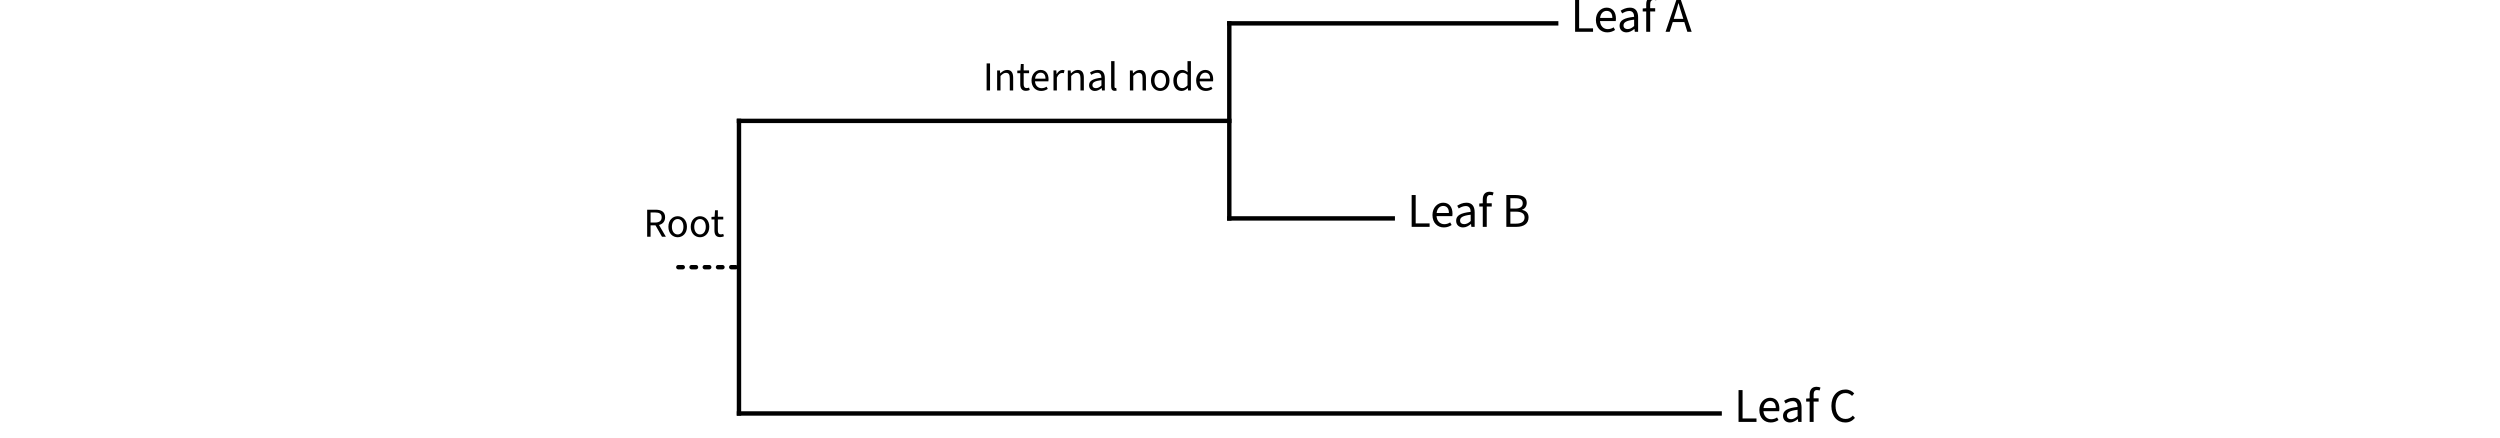
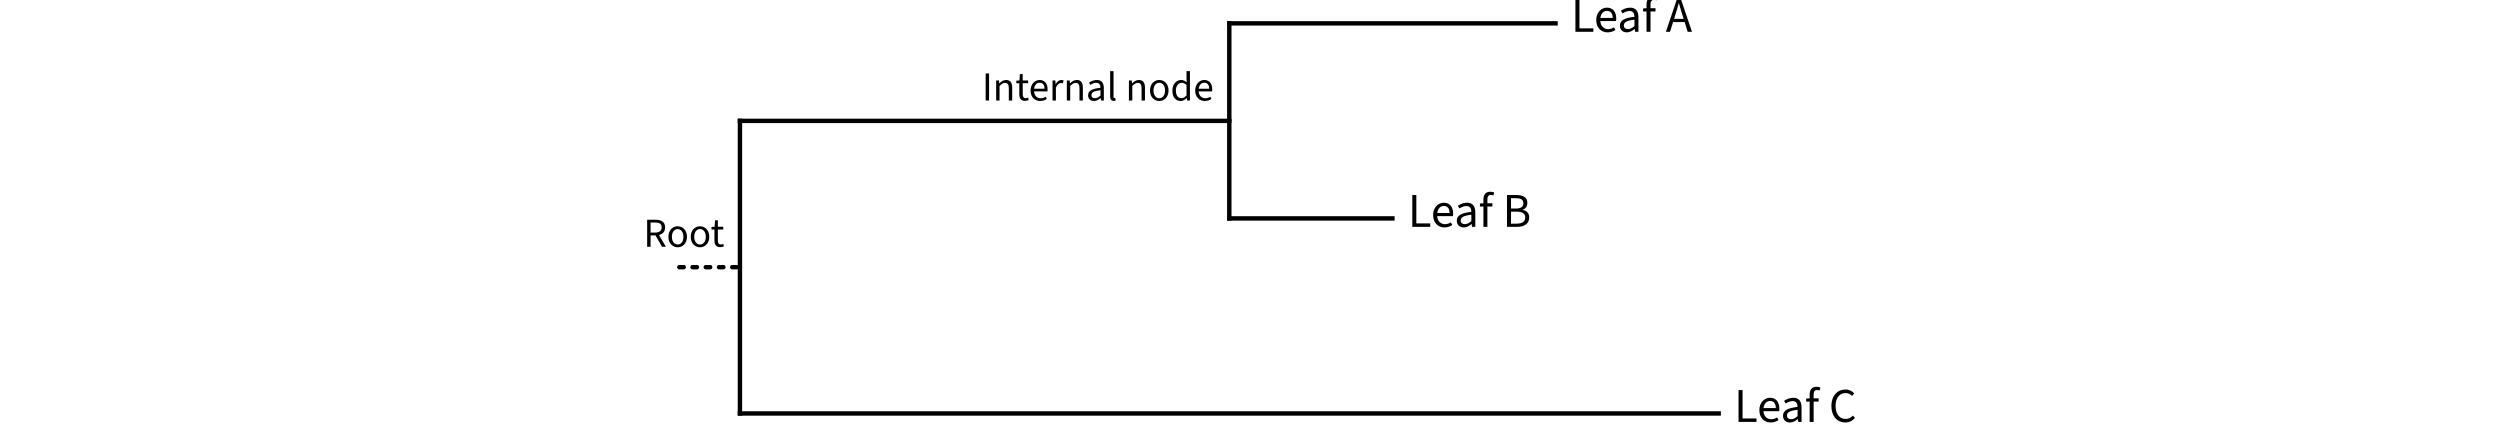
<svg xmlns="http://www.w3.org/2000/svg" xmlns:xlink="http://www.w3.org/1999/xlink" class="typst-doc" viewBox="0 0 566.929 99.213" width="566.929pt" height="99.213pt">
  <g>
    <g class="typst-group" transform="matrix(1 0 0 1 145.9646 0)">
      <g>
-         <path class="typst-shape" fill="none" stroke="#000000" stroke-width="1" stroke-linecap="round" stroke-linejoin="miter" stroke-miterlimit="4" stroke-dashoffset="0" stroke-dasharray="1 2" transform="matrix(1 0 0 1 7.8634 60.58762)" d="M 0 0h 13.75 " />
-         <path class="typst-shape" fill="none" stroke="#000000" stroke-width="1" stroke-linecap="square" stroke-linejoin="miter" stroke-miterlimit="4" transform="matrix(1 0 0 1 21.6134 27.41265)" d="M 0 0v 66.35 " />
-         <path class="typst-shape" fill="none" stroke="#000000" stroke-width="1" stroke-linecap="square" stroke-linejoin="miter" stroke-miterlimit="4" transform="matrix(1 0 0 1 21.6134 27.41265)" d="M 0 0h 111.192 " />
+         <path class="typst-shape" fill="none" stroke="#000000" stroke-width="1" stroke-linecap="round" stroke-linejoin="miter" stroke-miterlimit="4" stroke-dashoffset="0" stroke-dasharray="1 2" transform="matrix(1 0 0 1 8.0834 60.58762)" d="M 0 0h 13.75 " />
+         <path class="typst-shape" fill="none" stroke="#000000" stroke-width="1" stroke-linecap="square" stroke-linejoin="miter" stroke-miterlimit="4" transform="matrix(1 0 0 1 21.8334 27.41265)" d="M 0 0v 66.35 " />
+         <path class="typst-shape" fill="none" stroke="#000000" stroke-width="1" stroke-linecap="square" stroke-linejoin="miter" stroke-miterlimit="4" transform="matrix(1 0 0 1 21.8334 27.41265)" d="M 0 0h 110.972 " />
        <path class="typst-shape" fill="none" stroke="#000000" stroke-width="1" stroke-linecap="square" stroke-linejoin="miter" stroke-miterlimit="4" transform="matrix(1 0 0 1 132.8052 5.296)" d="M 0 0v 44.233 " />
-         <path class="typst-shape" fill="none" stroke="#000000" stroke-width="1" stroke-linecap="square" stroke-linejoin="miter" stroke-miterlimit="4" transform="matrix(1 0 0 1 132.8052 5.296)" d="M 0 0h 74.128 " />
-         <path class="typst-shape" fill="none" stroke="#000000" stroke-width="1" stroke-linecap="square" stroke-linejoin="miter" stroke-miterlimit="4" transform="matrix(1 0 0 1 132.8052 49.5293)" d="M 0 0h 37.064 " />
-         <path class="typst-shape" fill="none" stroke="#000000" stroke-width="1" stroke-linecap="square" stroke-linejoin="miter" stroke-miterlimit="4" transform="matrix(1 0 0 1 21.6134 93.7626)" d="M 0 0h 222.384 " />
-         <g class="typst-text" transform="matrix(1 0 0 -1 -0.05 53.68952)">
+         <path class="typst-shape" fill="none" stroke="#000000" stroke-width="1" stroke-linecap="square" stroke-linejoin="miter" stroke-miterlimit="4" transform="matrix(1 0 0 1 132.8052 5.296)" d="M 0 0h 73.981 " />
+         <path class="typst-shape" fill="none" stroke="#000000" stroke-width="1" stroke-linecap="square" stroke-linejoin="miter" stroke-miterlimit="4" transform="matrix(1 0 0 1 132.8052 49.5293)" d="M 0 0h 36.991 " />
+         <path class="typst-shape" fill="none" stroke="#000000" stroke-width="1" stroke-linecap="square" stroke-linejoin="miter" stroke-miterlimit="4" transform="matrix(1 0 0 1 21.8334 93.7626)" d="M 0 0h 221.944 " />
+         <g class="typst-text" transform="matrix(1 0 0 -1 -0.05 55.96762)">
          <use xlink:href="#g31219937ED4984B7DA5D4BB72FF9F8D" x="0" y="0" fill="oklch(68.000% 0.012 -95.500deg)" fill-rule="nonzero" />
          <use xlink:href="#gAFF450DAE1487F89AB2B204CC14F2938" x="5.227" y="0" fill="oklch(68.000% 0.012 -95.500deg)" fill-rule="nonzero" />
          <use xlink:href="#gAFF450DAE1487F89AB2B204CC14F2938" x="10.294" y="0" fill="oklch(68.000% 0.012 -95.500deg)" fill-rule="nonzero" />
          <use xlink:href="#g5589ADDE2288CB94681743E50A23368F" x="15.203" y="0" fill="oklch(68.000% 0.012 -95.500deg)" fill-rule="nonzero" />
        </g>
-         <g class="typst-text" transform="matrix(1 0 0 -1 76.93015 20.51455)">
+         <g class="typst-text" transform="matrix(1 0 0 -1 76.71015 22.79265)">
          <use xlink:href="#g2E63D7AAF8FF110D76192BCA22B2AC67" x="0" y="0" fill="oklch(68.000% 0.012 -95.500deg)" fill-rule="nonzero" />
          <use xlink:href="#gA314E40FBFFB3FA2934E4464457FDA51" x="2.459" y="0" fill="oklch(68.000% 0.012 -95.500deg)" fill-rule="nonzero" />
          <use xlink:href="#g5589ADDE2288CB94681743E50A23368F" x="7.574" y="0" fill="oklch(68.000% 0.012 -95.500deg)" fill-rule="nonzero" />
          <use xlink:href="#g86DDA9FF35B1A244258D14EF2510E2CA" x="10.603" y="0" fill="oklch(68.000% 0.012 -95.500deg)" fill-rule="nonzero" />
          <use xlink:href="#g86F81373AF7C0FAB5EE4907B198400F6" x="15.241" y="0" fill="oklch(68.000% 0.012 -95.500deg)" fill-rule="nonzero" />
          <use xlink:href="#gA314E40FBFFB3FA2934E4464457FDA51" x="18.485" y="0" fill="oklch(68.000% 0.012 -95.500deg)" fill-rule="nonzero" />
          <use xlink:href="#g7861E29E328024C0DB1316EAD1B388BC" x="23.599" y="0" fill="oklch(68.000% 0.012 -95.500deg)" fill-rule="nonzero" />
          <use xlink:href="#gE2B9237DC5612F6996F951C85D67012E" x="28.312" y="0" fill="oklch(68.000% 0.012 -95.500deg)" fill-rule="nonzero" />
          <use xlink:href="#gA314E40FBFFB3FA2934E4464457FDA51" x="32.566" y="0" fill="oklch(68.000% 0.012 -95.500deg)" fill-rule="nonzero" />
          <use xlink:href="#gAFF450DAE1487F89AB2B204CC14F2938" x="37.681" y="0" fill="oklch(68.000% 0.012 -95.500deg)" fill-rule="nonzero" />
          <use xlink:href="#gF7C0CBE20DAC670E6D9CE5CC745A0294" x="42.748" y="0" fill="oklch(68.000% 0.012 -95.500deg)" fill-rule="nonzero" />
          <use xlink:href="#g86DDA9FF35B1A244258D14EF2510E2CA" x="47.937" y="0" fill="oklch(68.000% 0.012 -95.500deg)" fill-rule="nonzero" />
        </g>
-         <g class="typst-text" transform="matrix(1 0 0 -1 210.2331 7.21)">
+         <g class="typst-text" transform="matrix(1 0 0 -1 210.3064 7.21)">
          <use xlink:href="#gCC57CF18E22FAED51DACB1824D15E758" x="0" y="0" fill="#000000" fill-rule="nonzero" />
          <use xlink:href="#g952321E4424421CC55738D692ABBBB8F" x="5.214" y="0" fill="#000000" fill-rule="nonzero" />
          <use xlink:href="#g97926E944072FB8E532838AEE0E2DD79" x="10.516" y="0" fill="#000000" fill-rule="nonzero" />
          <use xlink:href="#g49555CB2166E424105A539BB5931EEC1" x="16.06" y="0" fill="#000000" fill-rule="nonzero" />
          <use xlink:href="#gDBD3E0C2A760A369A3CB7EF497FCA744" x="21.472" y="0" fill="#000000" fill-rule="nonzero" />
        </g>
-         <g class="typst-text" transform="matrix(1 0 0 -1 173.1691 51.4433)">
+         <g class="typst-text" transform="matrix(1 0 0 -1 173.3158 51.4433)">
          <use xlink:href="#gCC57CF18E22FAED51DACB1824D15E758" x="0" y="0" fill="#000000" fill-rule="nonzero" />
          <use xlink:href="#g952321E4424421CC55738D692ABBBB8F" x="5.214" y="0" fill="#000000" fill-rule="nonzero" />
          <use xlink:href="#g97926E944072FB8E532838AEE0E2DD79" x="10.516" y="0" fill="#000000" fill-rule="nonzero" />
          <use xlink:href="#g49555CB2166E424105A539BB5931EEC1" x="16.06" y="0" fill="#000000" fill-rule="nonzero" />
          <use xlink:href="#gF21BC722CFEAC9461B720621186DB08B" x="21.472" y="0" fill="#000000" fill-rule="nonzero" />
        </g>
        <g class="typst-text" transform="matrix(1 0 0 -1 247.297 95.6766)">
          <use xlink:href="#gCC57CF18E22FAED51DACB1824D15E758" x="0" y="0" fill="#000000" fill-rule="nonzero" />
          <use xlink:href="#g952321E4424421CC55738D692ABBBB8F" x="5.214" y="0" fill="#000000" fill-rule="nonzero" />
          <use xlink:href="#g97926E944072FB8E532838AEE0E2DD79" x="10.516" y="0" fill="#000000" fill-rule="nonzero" />
          <use xlink:href="#g49555CB2166E424105A539BB5931EEC1" x="16.06" y="0" fill="#000000" fill-rule="nonzero" />
          <use xlink:href="#g23AC92068B23D35F92970FCA83CC3BC" x="21.472" y="0" fill="#000000" fill-rule="nonzero" />
        </g>
      </g>
    </g>
  </g>
  <defs id="glyph">
    <symbol id="g31219937ED4984B7DA5D4BB72FF9F8D" overflow="visible">
      <path d="M 0 0m 0.842 0 h 0.776 v 2.59 h 1.113 l 1.477 -2.59 h 0.879 l -1.561 2.674 c 0.841 0.206 1.384 0.785 1.384 1.739 c 0 1.272 -0.898 1.72 -2.151 1.72 h -1.917 Z m 0.776 3.226 v 2.281 h 1.028 c 0.954 0 1.487 -0.29 1.487 -1.094 c 0 -0.795 -0.533 -1.187 -1.487 -1.187 Z " />
    </symbol>
    <symbol id="gAFF450DAE1487F89AB2B204CC14F2938" overflow="visible">
      <path d="M 0 0m 2.534 -0.112 c 1.113 0 2.104 0.87 2.104 2.375 c 0 1.524 -0.991 2.394 -2.104 2.394 c -1.113 0 -2.104 -0.87 -2.104 -2.394 c 0 -1.505 0.991 -2.375 2.104 -2.375 Z m 0 0.636 c -0.776 0 -1.309 0.701 -1.309 1.739 c 0 1.047 0.533 1.758 1.309 1.758 c 0.785 0 1.309 -0.711 1.309 -1.758 c 0 -1.038 -0.524 -1.739 -1.309 -1.739 Z " />
    </symbol>
    <symbol id="g5589ADDE2288CB94681743E50A23368F" overflow="visible">
      <path d="M 0 0m 2.197 -0.084 c 0.309 0 0.608 0.075 0.851 0.196 l -0.159 0.542 c -0.178 -0.084 -0.355 -0.112 -0.514 -0.112 c -0.524 0 -0.701 0.318 -0.701 0.87 v 2.506 h 1.225 v 0.626 h -1.225 v 1.459 h -0.645 l -0.093 -1.459 l -0.711 -0.047 v -0.58 h 0.673 v -2.487 c 0 -0.907 0.327 -1.515 1.3 -1.515 Z " />
    </symbol>
    <symbol id="g2E63D7AAF8FF110D76192BCA22B2AC67" overflow="visible">
      <path d="M 0 0m 0.842 0 h 0.776 v 6.134 h -0.776 Z " />
    </symbol>
    <symbol id="gA314E40FBFFB3FA2934E4464457FDA51" overflow="visible">
      <path d="M 0 0m 0.767 0 h 0.767 v 3.291 c 0.458 0.458 0.776 0.701 1.244 0.701 c 0.598 0 0.86 -0.365 0.86 -1.216 v -2.777 h 0.767 v 2.88 c 0 1.159 -0.43 1.776 -1.384 1.776 c -0.626 0 -1.094 -0.337 -1.524 -0.767 h -0.028 l -0.065 0.654 h -0.636 Z " />
    </symbol>
    <symbol id="g86DDA9FF35B1A244258D14EF2510E2CA" overflow="visible">
      <path d="M 0 0m 2.487 4.03 c 0.701 0 1.103 -0.477 1.103 -1.356 h -2.366 c 0.122 0.972 0.701 1.356 1.262 1.356 Z m 0.122 -4.142 c 0.617 0 1.103 0.196 1.505 0.468 l -0.28 0.505 c -0.318 -0.215 -0.701 -0.346 -1.131 -0.346 c -0.767 0 -1.421 0.533 -1.496 1.552 h 3.039 c 0.028 0.15 0.037 0.299 0.037 0.458 c 0 1.29 -0.636 2.132 -1.805 2.132 c -1.047 0 -2.057 -0.907 -2.057 -2.384 c 0 -1.505 0.963 -2.384 2.188 -2.384 Z " />
    </symbol>
    <symbol id="g86F81373AF7C0FAB5EE4907B198400F6" overflow="visible">
      <path d="M 0 0m 0.767 0 h 0.767 v 2.917 c 0.309 0.767 0.767 1.047 1.15 1.047 c 0.187 0 0.28 -0.019 0.421 -0.056 l 0.168 0.654 c -0.15 0.065 -0.29 0.094 -0.486 0.094 c -0.524 0 -0.991 -0.365 -1.29 -0.935 h -0.028 l -0.065 0.823 h -0.636 Z " />
    </symbol>
    <symbol id="g7861E29E328024C0DB1316EAD1B388BC" overflow="visible">
      <path d="M 0 0m 1.814 -0.112 c 0.57 0 1.057 0.29 1.505 0.654 h 0.028 l 0.065 -0.542 h 0.636 v 2.786 c 0 1.131 -0.477 1.87 -1.58 1.87 c -0.729 0 -1.365 -0.309 -1.786 -0.589 l 0.299 -0.524 c 0.355 0.224 0.832 0.467 1.356 0.467 c 0.739 0 0.935 -0.552 0.944 -1.122 c -1.945 -0.215 -2.805 -0.692 -2.805 -1.711 c 0 -0.823 0.58 -1.29 1.337 -1.29 Z m 0.215 0.636 c -0.439 0 -0.795 0.196 -0.795 0.701 c 0 0.589 0.514 0.935 2.048 1.113 v -1.225 c -0.439 -0.393 -0.813 -0.589 -1.253 -0.589 Z " />
    </symbol>
    <symbol id="gE2B9237DC5612F6996F951C85D67012E" overflow="visible">
      <path d="M 0 0m 1.58 -0.084 c 0.187 0 0.337 0.028 0.439 0.075 l -0.103 0.58 c -0.075 -0.019 -0.112 -0.019 -0.159 -0.019 c -0.122 0 -0.224 0.084 -0.224 0.327 v 5.778 h -0.767 v -5.722 c 0 -0.654 0.234 -1.019 0.813 -1.019 Z " />
    </symbol>
    <symbol id="gF7C0CBE20DAC670E6D9CE5CC745A0294" overflow="visible">
      <path d="M 0 0m 2.319 -0.112 c 0.533 0 1.019 0.299 1.374 0.645 h 0.028 l 0.065 -0.533 h 0.636 v 6.657 h -0.776 v -1.748 l 0.037 -0.776 c -0.402 0.327 -0.748 0.524 -1.272 0.524 c -1.038 0 -1.973 -0.916 -1.973 -2.394 c 0 -1.515 0.739 -2.375 1.879 -2.375 Z m 0.168 0.645 c -0.795 0 -1.253 0.655 -1.253 1.739 c 0 1.038 0.58 1.739 1.309 1.739 c 0.374 0 0.72 -0.131 1.103 -0.477 v -2.375 c -0.374 -0.421 -0.739 -0.626 -1.159 -0.626 Z " />
    </symbol>
    <symbol id="gCC57CF18E22FAED51DACB1824D15E758" overflow="visible">
      <path d="M 0 0m 0.99 0 h 4.07 v 0.781 h -3.157 v 6.435 h -0.913 Z " />
    </symbol>
    <symbol id="g952321E4424421CC55738D692ABBBB8F" overflow="visible">
      <path d="M 0 0m 2.926 4.741 c 0.825 0 1.298 -0.561 1.298 -1.595 h -2.783 c 0.143 1.144 0.825 1.595 1.485 1.595 Z m 0.143 -4.873 c 0.726 0 1.298 0.231 1.771 0.55 l -0.33 0.594 c -0.374 -0.253 -0.825 -0.407 -1.331 -0.407 c -0.902 0 -1.672 0.627 -1.76 1.826 h 3.575 c 0.033 0.176 0.044 0.352 0.044 0.539 c 0 1.518 -0.748 2.508 -2.123 2.508 c -1.232 0 -2.42 -1.067 -2.42 -2.805 c 0 -1.771 1.133 -2.805 2.574 -2.805 Z " />
    </symbol>
    <symbol id="g97926E944072FB8E532838AEE0E2DD79" overflow="visible">
      <path d="M 0 0m 2.134 -0.132 c 0.671 0 1.243 0.341 1.771 0.77 h 0.033 l 0.077 -0.638 h 0.748 v 3.278 c 0 1.331 -0.561 2.2 -1.859 2.2 c -0.858 0 -1.606 -0.363 -2.101 -0.693 l 0.352 -0.616 c 0.418 0.264 0.979 0.55 1.595 0.55 c 0.869 0 1.1 -0.649 1.111 -1.32 c -2.288 -0.253 -3.3 -0.814 -3.3 -2.013 c 0 -0.968 0.682 -1.518 1.573 -1.518 Z m 0.253 0.748 c -0.517 0 -0.935 0.231 -0.935 0.825 c 0 0.693 0.605 1.1 2.409 1.309 v -1.441 c -0.517 -0.462 -0.957 -0.693 -1.474 -0.693 Z " />
    </symbol>
    <symbol id="g49555CB2166E424105A539BB5931EEC1" overflow="visible">
      <path d="M 0 0m 1.056 0 h 0.902 v 4.609 h 1.133 v 0.737 h -1.133 v 0.847 c 0 0.682 0.242 1.034 0.748 1.034 c 0.198 0 0.385 -0.033 0.605 -0.099 l 0.198 0.66 c -0.231 0.099 -0.561 0.176 -0.891 0.176 c -1.067 0 -1.562 -0.682 -1.562 -1.771 v -0.847 l -0.792 -0.055 v -0.682 h 0.792 Z " />
    </symbol>
    <symbol id="gDBD3E0C2A760A369A3CB7EF497FCA744" overflow="visible">
      <path d="M 0 0m 2.233 4.037 c 0.264 0.803 0.495 1.595 0.715 2.431 h 0.044 c 0.231 -0.836 0.462 -1.628 0.726 -2.431 l 0.341 -1.1 h -2.167 Z m -2.2 -4.037 h 0.935 l 0.693 2.2 h 2.629 l 0.682 -2.2 h 0.979 l -2.442 7.216 h -1.034 Z " />
    </symbol>
    <symbol id="gF21BC722CFEAC9461B720621186DB08B" overflow="visible">
      <path d="M 0 0m 0.99 0 h 2.299 c 1.617 0 2.739 0.704 2.739 2.145 c 0 0.968 -0.572 1.529 -1.474 1.694 v 0.044 c 0.682 0.22 1.056 0.825 1.056 1.573 c 0 1.265 -1.012 1.76 -2.475 1.76 h -2.145 Z m 0.913 4.147 v 2.343 h 1.111 c 1.122 0 1.694 -0.319 1.694 -1.155 c 0 -0.737 -0.506 -1.188 -1.738 -1.188 Z m 0 -3.421 v 2.717 h 1.254 c 1.265 0 1.969 -0.407 1.969 -1.298 c 0 -0.968 -0.726 -1.419 -1.969 -1.419 Z " />
    </symbol>
    <symbol id="g23AC92068B23D35F92970FCA83CC3BC" overflow="visible">
      <path d="M 0 0m 3.729 -0.132 c 0.935 0 1.606 0.374 2.189 1.034 l -0.473 0.528 c -0.462 -0.495 -0.979 -0.759 -1.65 -0.759 c -1.397 0 -2.277 1.144 -2.277 2.959 c 0 1.793 0.913 2.915 2.266 2.915 c 0.594 0 1.089 -0.242 1.474 -0.649 l 0.495 0.561 c -0.418 0.495 -1.122 0.891 -1.98 0.891 c -1.837 0 -3.201 -1.419 -3.201 -3.74 c 0 -2.354 1.353 -3.74 3.157 -3.74 Z " />
    </symbol>
  </defs>
</svg>
